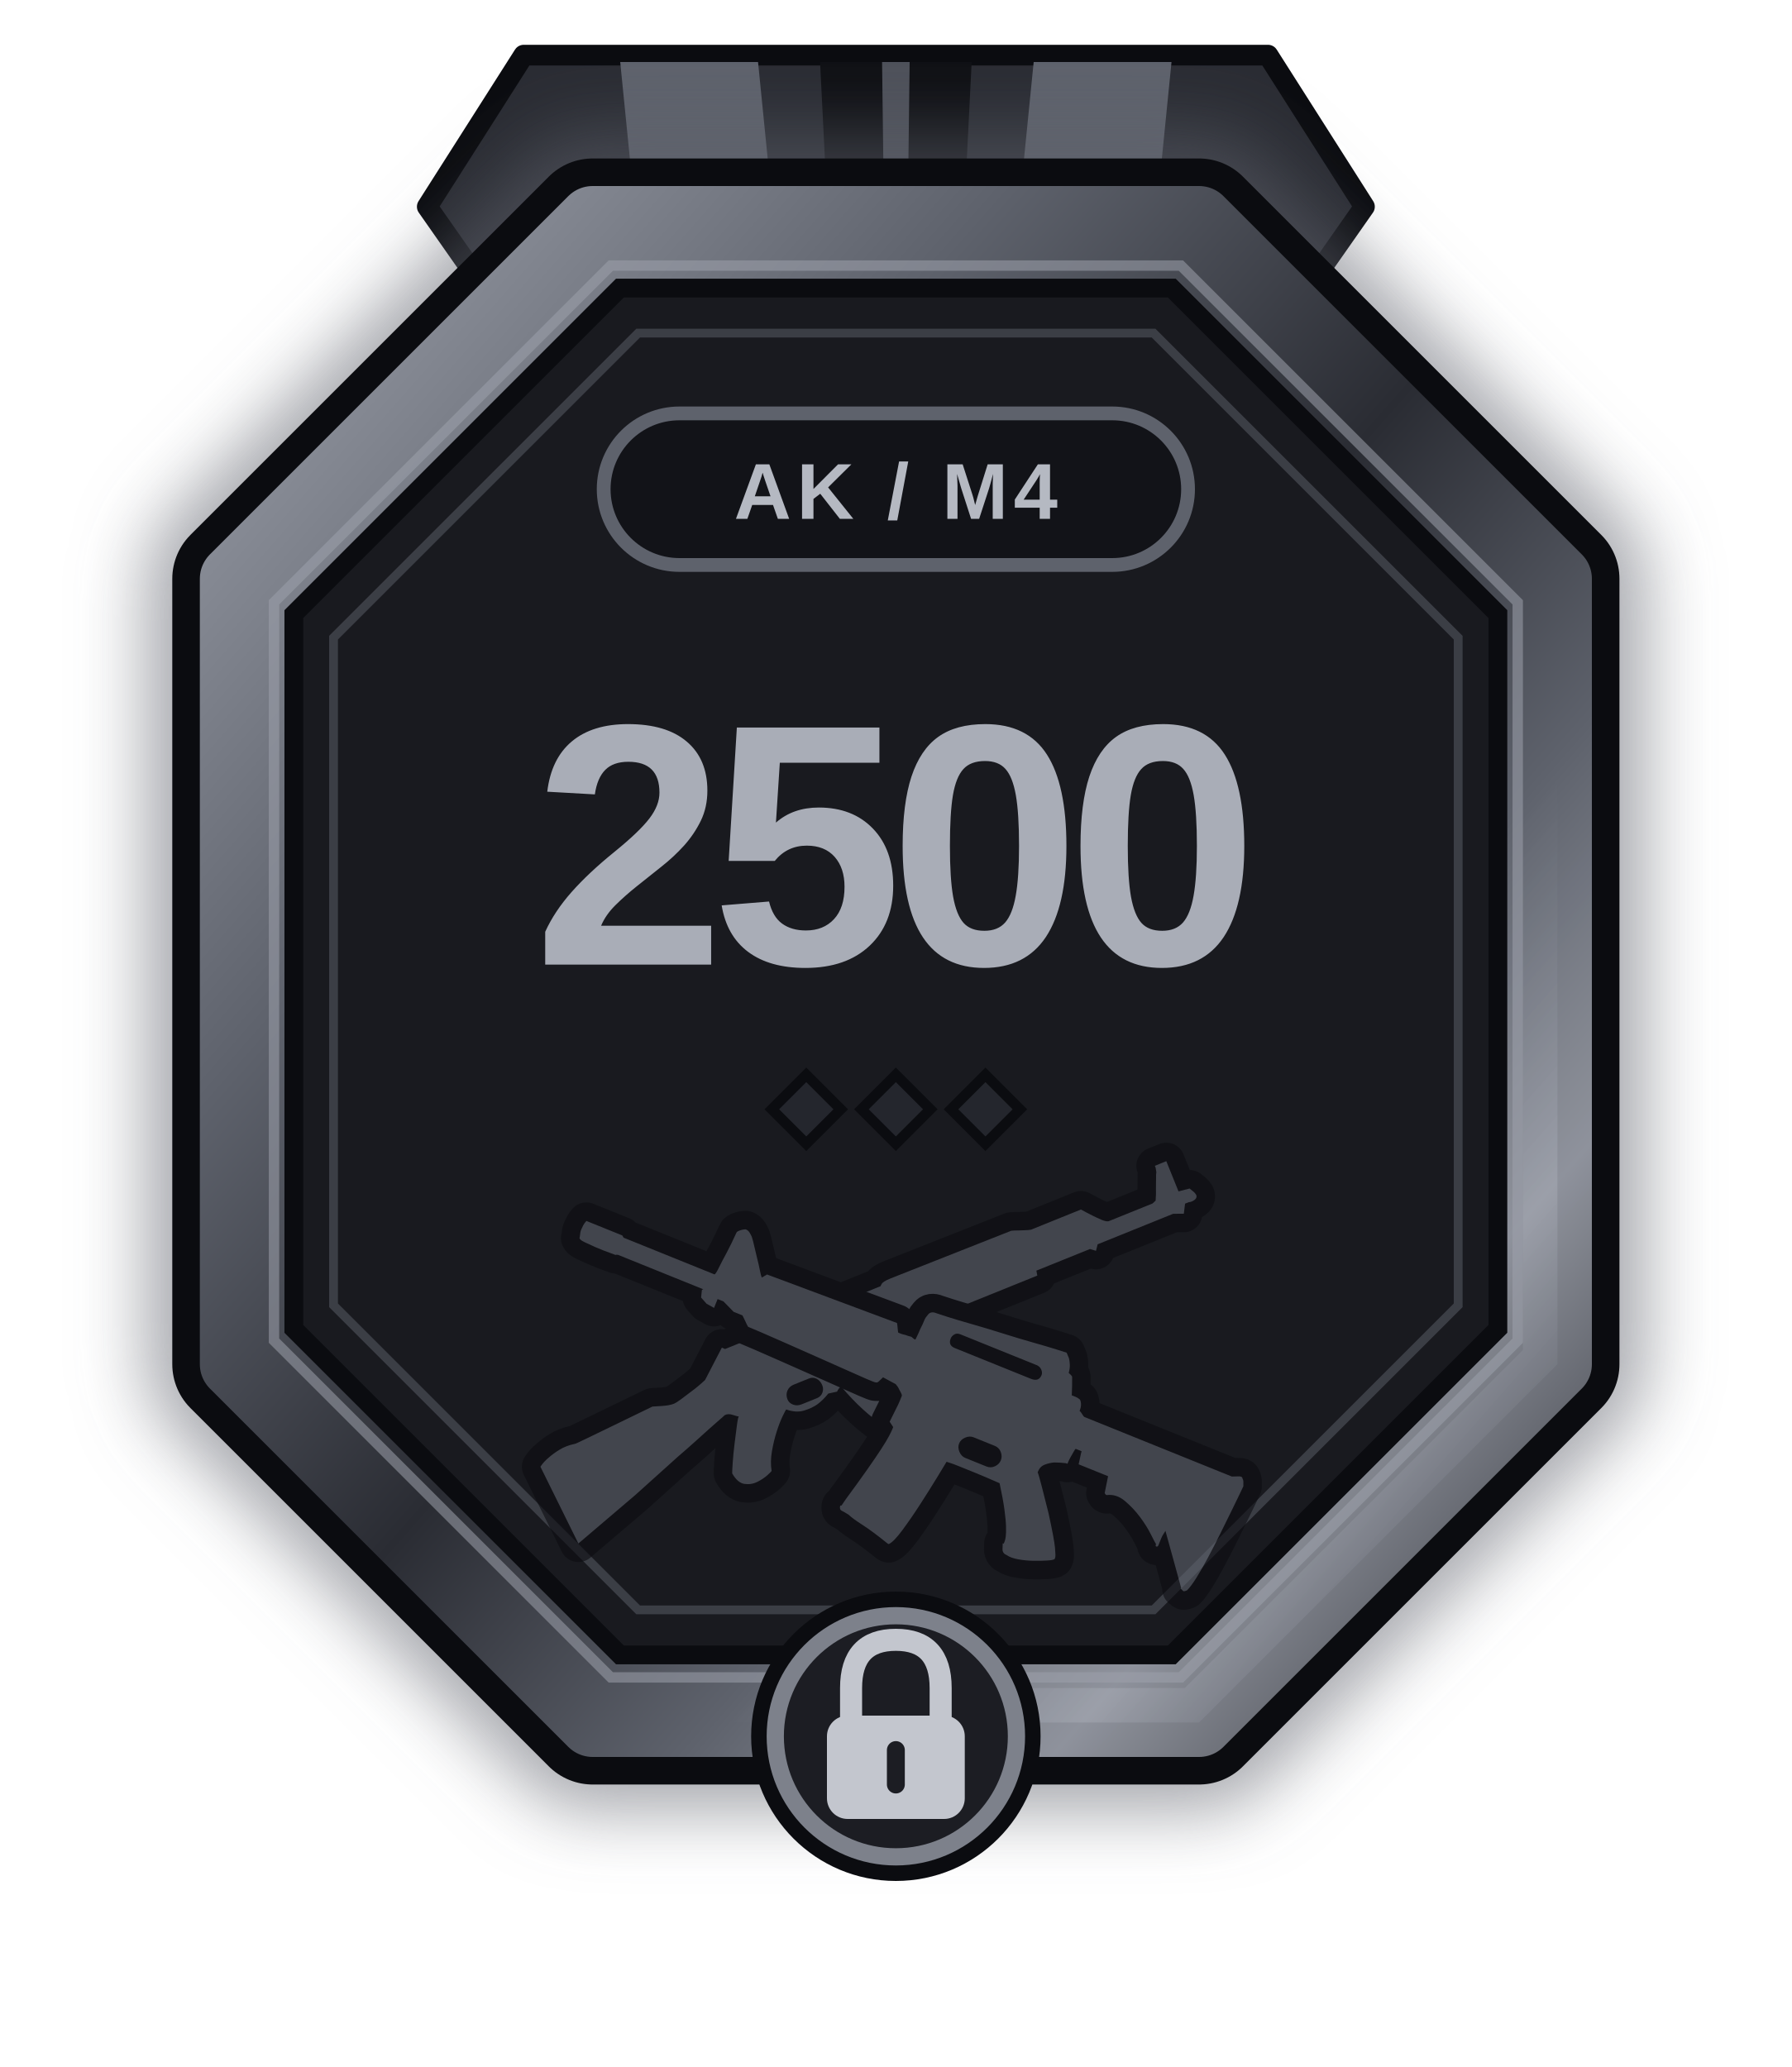
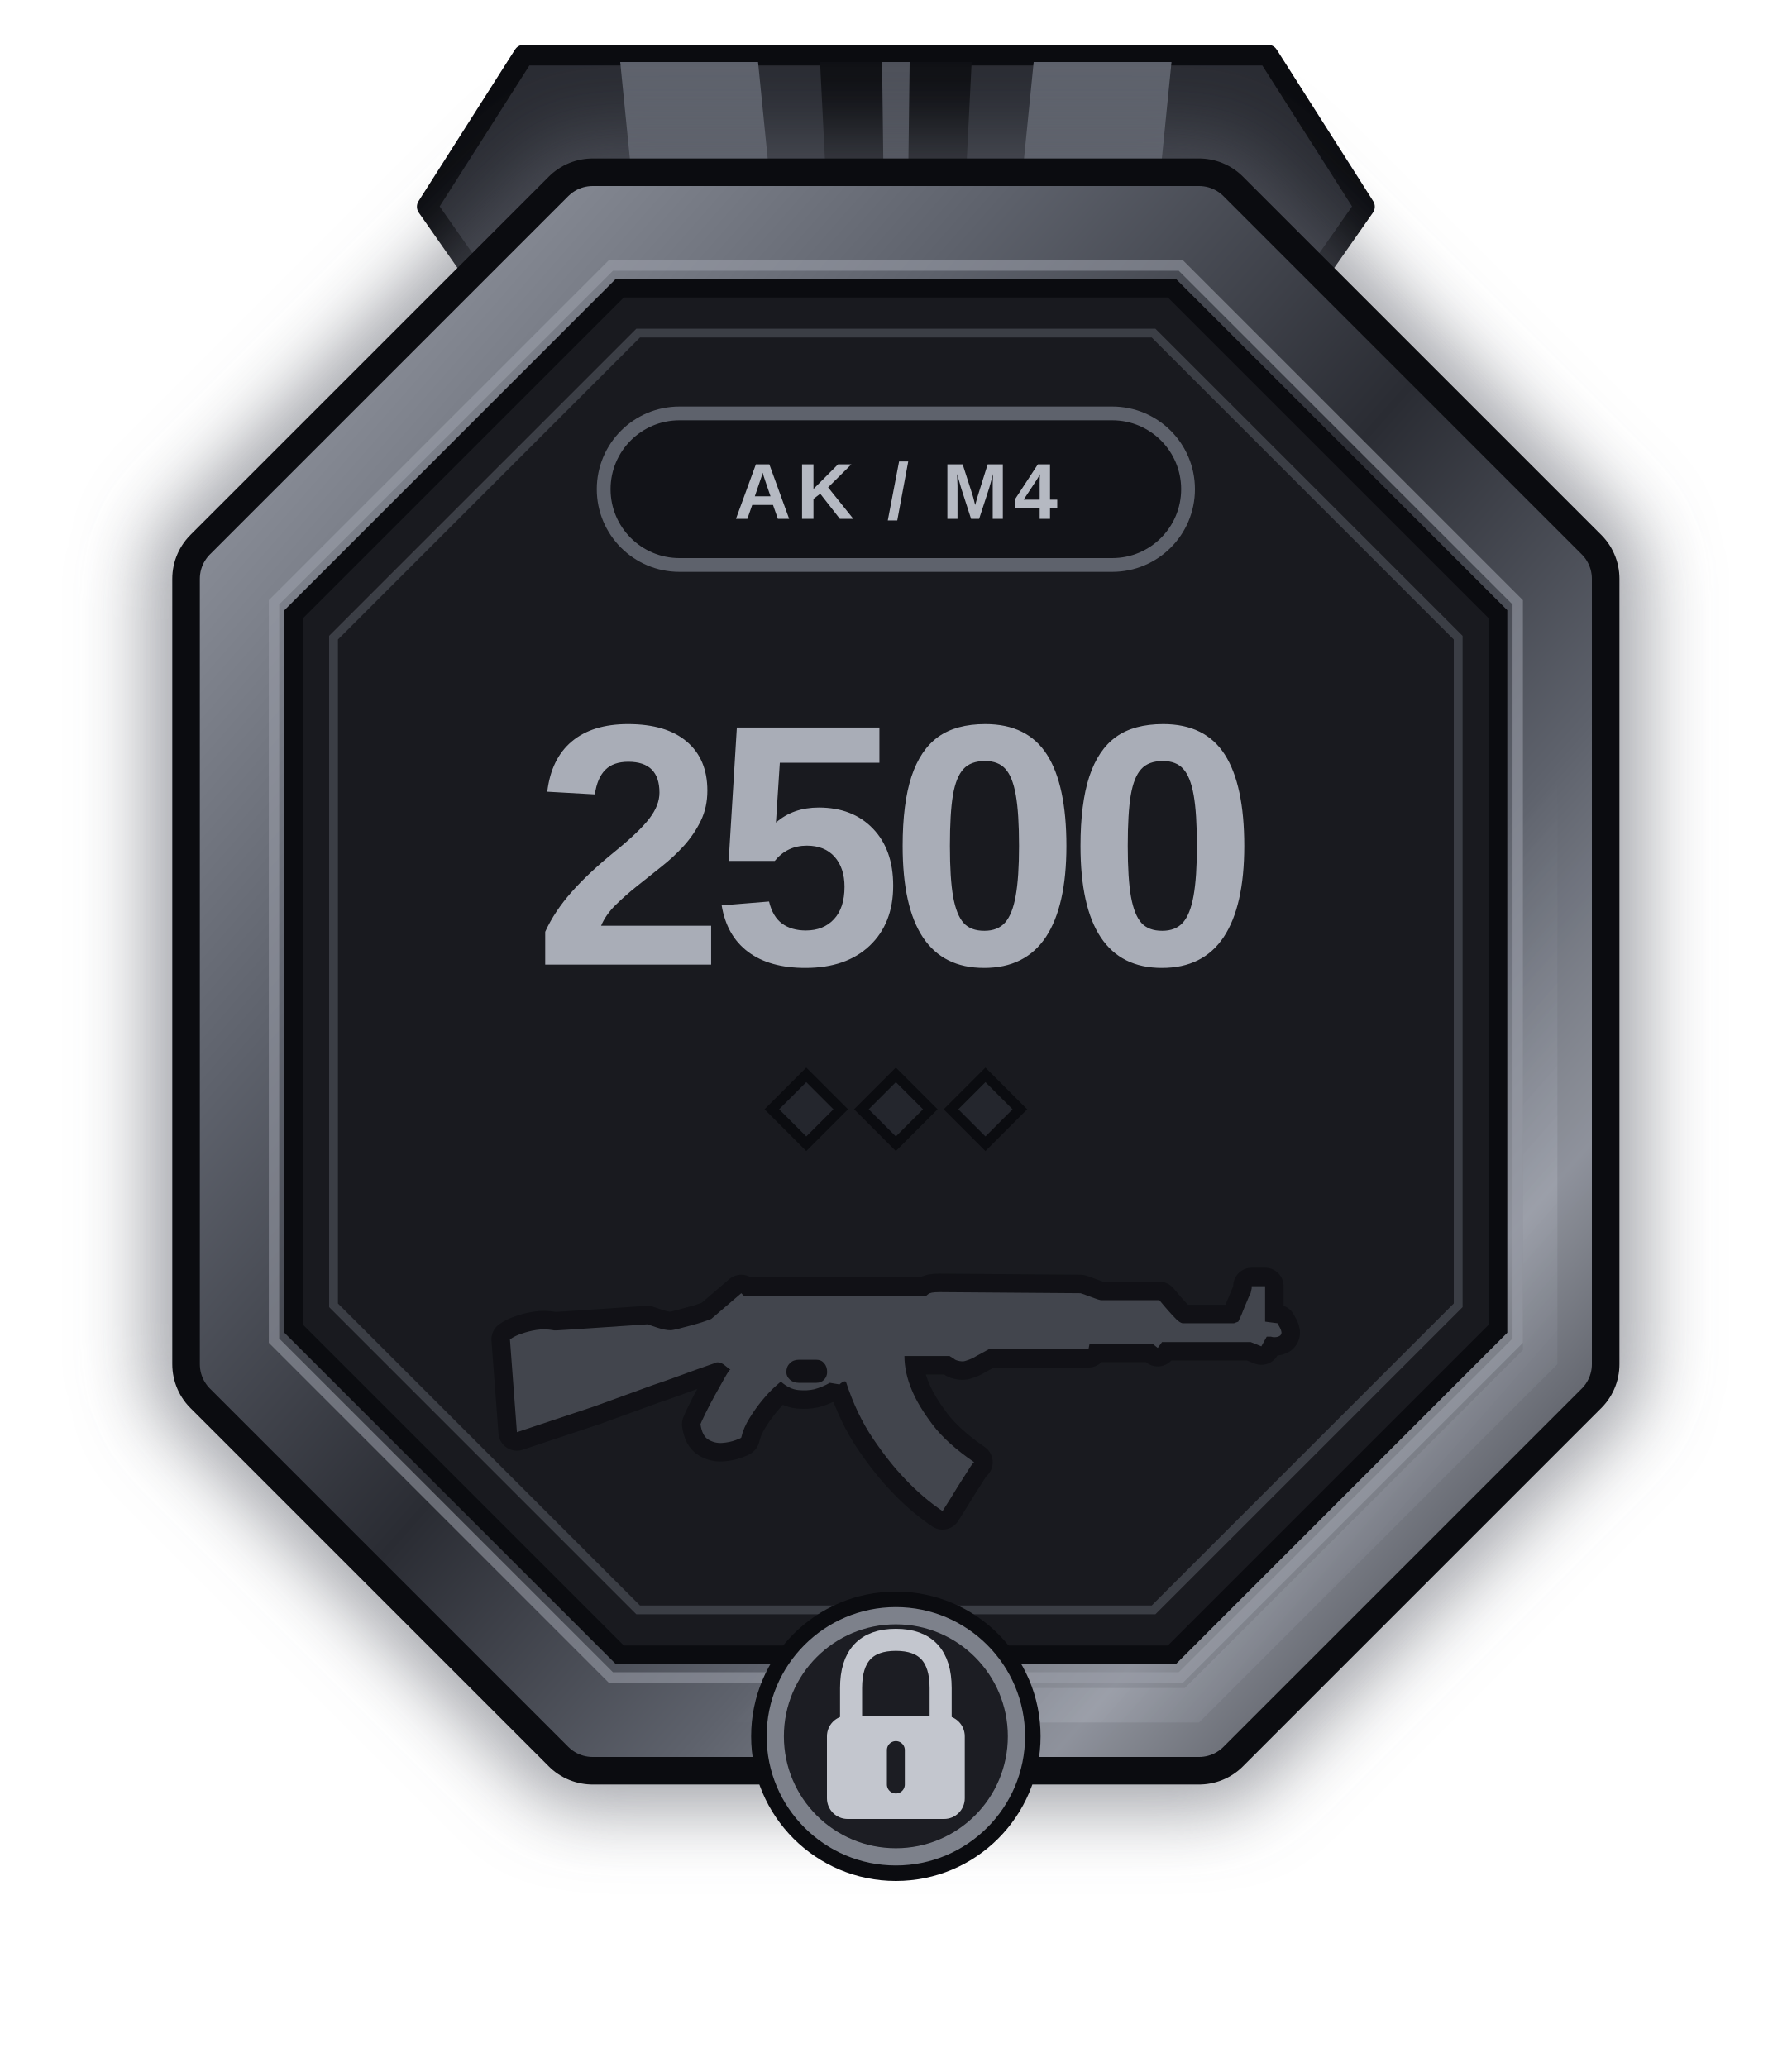
<svg xmlns="http://www.w3.org/2000/svg" width="260" height="300" viewBox="0 0 260 300">
  <defs>
    <linearGradient id="metal" x1="0" y1="0" x2="1" y2="1">
      <stop offset="0" stop-color="#9DA1AB" />
      <stop offset=".28" stop-color="#5E626C" />
      <stop offset=".5" stop-color="#2A2C33" />
      <stop offset=".68" stop-color="#5E626C" />
      <stop offset=".82" stop-color="#9DA1AB" stop-opacity=".9" />
      <stop offset="1" stop-color="#2A2C33" />
    </linearGradient>
    <clipPath id="recorte-forma">
      <path d="M86 32 H174 L226 84 V198 L174 250 H86 L34 198 V84 Z" />
    </clipPath>
    <filter id="resplandor-marco" x="-20%" y="-20%" width="140%" height="140%">
      <feGaussianBlur stdDeviation="5" />
    </filter>
  </defs>
  <g id="cinta">
    <path d="M76 8 L184 8 L198 30 L184 50 L76 50 L62 30 Z" fill="#2A2C33" stroke="#0B0C10" stroke-width="3" stroke-linejoin="round" />
    <path d="M90 9 L110 9 L114 49 L94 49 Z" fill="#5E626C" />
    <path d="M150 9 L170 9 L166 49 L146 49 Z" fill="#5E626C" />
    <path d="M119 9 L141 9 L139 49 L121 49 Z" fill="#0F1014" />
    <path d="M128 9 L132 9 L131.5 49 L128.5 49 Z" fill="#5E626C" opacity=".8" />
    <rect id="pasador" x="96" y="44" width="68" height="9" rx="4" fill="#5E626C" stroke="#0B0C10" stroke-width="2" />
  </g>
  <g id="forma-octagono">
    <path id="resplandor-marco" d="M86 32 H174 L226 84 V198 L174 250 H86 L34 198 V84 Z" fill="none" stroke="#5E626C" stroke-width="26" stroke-linejoin="round" opacity=".55" filter="url(#resplandor-marco)" />
    <path id="borde-exterior" d="M86 32 H174 L226 84 V198 L174 250 H86 L34 198 V84 Z" fill="#0B0C10" stroke="#0B0C10" stroke-width="18" stroke-linejoin="round" />
    <path id="marco-metal" d="M86 32 H174 L226 84 V198 L174 250 H86 L34 198 V84 Z" fill="url(#metal)" stroke="url(#metal)" stroke-width="10" stroke-linejoin="round" />
    <path id="filete-claro" d="M86 32 H174 L226 84 V198 L174 250 H86 L34 198 V84 Z" transform="translate(7.80 8.46) scale(0.94)" fill="none" stroke="#9DA1AB" stroke-width="1.6" opacity=".55" />
    <path id="cara" d="M86 32 H174 L226 84 V198 L174 250 H86 L34 198 V84 Z" transform="translate(11.70 12.69) scale(0.91)" fill="#191A1F" stroke="#0B0C10" stroke-width="3" />
    <path id="filete-acento" d="M86 32 H174 L226 84 V198 L174 250 H86 L34 198 V84 Z" transform="translate(19.50 21.15) scale(0.85)" fill="none" stroke="#5E626C" stroke-width="1.5" opacity=".5" />
  </g>
  <g id="textos-editables" font-family="Montserrat, Arial, sans-serif" text-anchor="middle">
    <g id="etiqueta">
      <rect x="87.6" y="60" width="84.8" height="22" rx="11" fill="#121318" stroke="#5E626C" stroke-width="2" />
      <text x="130" y="75.3" font-size="11.5" font-weight="800" letter-spacing=".8" fill="#B5B9C2">AK / M4</text>
    </g>
    <text id="numero" x="130" y="140" font-size="50" font-weight="900" letter-spacing="-2" fill="#A9ADB7">2500</text>
  </g>
  <g id="puntos-nivel">
    <path d="M117.0 156 L122.0 161 L117.0 166 L112.0 161 Z" fill="#24262D" stroke="#0B0C10" stroke-width="1.5" />
    <path d="M130.0 156 L135.0 161 L130.0 166 L125.0 161 Z" fill="#24262D" stroke="#0B0C10" stroke-width="1.5" />
    <path d="M143.0 156 L148.0 161 L143.0 166 L138.0 161 Z" fill="#24262D" stroke="#0B0C10" stroke-width="1.5" />
  </g>
  <g id="icono" opacity=".6" transform="translate(130 203) scale(1.12) translate(-130 -204)">
-     <g transform="rotate(-22 130 204)">
-       <g id="silueta-ak47">
-         <path d="M47 -878 Q57 -885 70 -889 Q81 -893 96.0 -895.5 Q111 -898 128 -895 Q128 -894 155.0 -896.0 Q182 -898 215 -900 L303 -906 Q312 -903 321 -900 Q336 -895 346 -895 Q350 -895 362.0 -898.0 Q374 -901 388 -905 Q404 -909 422 -916 L478 -964 L483 -959 L823 -959 Q823 -960 826 -962 Q828 -964 833.0 -965.0 Q838 -966 848 -966 L1110 -964 Q1117 -962 1124 -959 Q1130 -957 1136.5 -954.5 Q1143 -952 1148 -951 L1257 -951 Q1266 -940 1274 -931 Q1281 -923 1288.0 -916.0 Q1295 -909 1300 -908 L1396 -908 L1404 -911 Q1410 -923 1414 -934 Q1418 -943 1421.5 -952.0 Q1425 -961 1427 -964 Q1429 -972 1429 -973 L1429 -977 L1439 -977 L1454 -977 L1454 -918 L1454 -911 L1477 -908 Q1480 -903 1482 -899 Q1484 -895 1484.5 -891.5 Q1485 -888 1482 -885 Q1478 -882 1471 -882 Q1468 -882 1465 -883 L1457 -883 L1447 -865 L1427 -873 L1262 -873 L1254 -862 L1244 -870 L1127 -870 L1125 -860 L940 -860 L918 -848 Q910 -843 902.0 -840.0 Q894 -837 891 -837 Q885 -837 879 -839 Q876 -840 874 -842 L866 -847 L782 -847 Q782 -816 796 -783 Q808 -754 834.5 -719.0 Q861 -684 912 -649 Q910 -649 901.0 -634.5 Q892 -620 881 -603 Q869 -583 853 -558 Q816 -583 783 -618 Q754 -648 723.5 -693.0 Q693 -738 673 -799 Q671 -801 666 -798 Q663 -796 661 -794 L643 -797 Q629 -789 614 -785 Q601 -782 584.5 -783.5 Q568 -785 552 -799 Q551 -799 540.5 -789.5 Q530 -780 517.5 -765.0 Q505 -750 493.5 -731.5 Q482 -713 478 -695 Q478 -694 467.0 -690.0 Q456 -686 442.5 -685.0 Q429 -684 417.0 -691.0 Q405 -698 402 -720 Q403 -723 411.0 -739.5 Q419 -756 429.0 -774.0 Q439 -792 447.5 -807.0 Q456 -822 458 -822 Q456 -822 448.0 -829.0 Q440 -836 432 -835 Q430 -834 419.5 -830.5 Q409 -827 392.5 -821.0 Q376 -815 355.5 -807.5 Q335 -800 314 -793 Q265 -775 204 -753 L60 -705 L47 -878 L47 -878 Z M562 -817 Q562 -809 568.5 -803.0 Q575 -797 585 -797 L618 -797 Q627 -797 632.5 -803.0 Q638 -809 638 -817 Q638 -827 632.5 -833.5 Q627 -840 618 -840 L585 -840 Q575 -840 568.5 -833.5 Q562 -827 562 -817 Z" transform="translate(80.99 251.10) scale(0.06398 0.06398)" fill="#0B0C10" stroke="#0B0C10" stroke-width="75.0" stroke-linejoin="round" />
-         <path d="M47 -878 Q57 -885 70 -889 Q81 -893 96.0 -895.5 Q111 -898 128 -895 Q128 -894 155.0 -896.0 Q182 -898 215 -900 L303 -906 Q312 -903 321 -900 Q336 -895 346 -895 Q350 -895 362.0 -898.0 Q374 -901 388 -905 Q404 -909 422 -916 L478 -964 L483 -959 L823 -959 Q823 -960 826 -962 Q828 -964 833.0 -965.0 Q838 -966 848 -966 L1110 -964 Q1117 -962 1124 -959 Q1130 -957 1136.5 -954.5 Q1143 -952 1148 -951 L1257 -951 Q1266 -940 1274 -931 Q1281 -923 1288.0 -916.0 Q1295 -909 1300 -908 L1396 -908 L1404 -911 Q1410 -923 1414 -934 Q1418 -943 1421.5 -952.0 Q1425 -961 1427 -964 Q1429 -972 1429 -973 L1429 -977 L1439 -977 L1454 -977 L1454 -918 L1454 -911 L1477 -908 Q1480 -903 1482 -899 Q1484 -895 1484.5 -891.5 Q1485 -888 1482 -885 Q1478 -882 1471 -882 Q1468 -882 1465 -883 L1457 -883 L1447 -865 L1427 -873 L1262 -873 L1254 -862 L1244 -870 L1127 -870 L1125 -860 L940 -860 L918 -848 Q910 -843 902.0 -840.0 Q894 -837 891 -837 Q885 -837 879 -839 Q876 -840 874 -842 L866 -847 L782 -847 Q782 -816 796 -783 Q808 -754 834.5 -719.0 Q861 -684 912 -649 Q910 -649 901.0 -634.5 Q892 -620 881 -603 Q869 -583 853 -558 Q816 -583 783 -618 Q754 -648 723.5 -693.0 Q693 -738 673 -799 Q671 -801 666 -798 Q663 -796 661 -794 L643 -797 Q629 -789 614 -785 Q601 -782 584.5 -783.5 Q568 -785 552 -799 Q551 -799 540.5 -789.5 Q530 -780 517.5 -765.0 Q505 -750 493.5 -731.5 Q482 -713 478 -695 Q478 -694 467.0 -690.0 Q456 -686 442.5 -685.0 Q429 -684 417.0 -691.0 Q405 -698 402 -720 Q403 -723 411.0 -739.5 Q419 -756 429.0 -774.0 Q439 -792 447.5 -807.0 Q456 -822 458 -822 Q456 -822 448.0 -829.0 Q440 -836 432 -835 Q430 -834 419.5 -830.5 Q409 -827 392.5 -821.0 Q376 -815 355.5 -807.5 Q335 -800 314 -793 Q265 -775 204 -753 L60 -705 L47 -878 L47 -878 Z M562 -817 Q562 -809 568.5 -803.0 Q575 -797 585 -797 L618 -797 Q627 -797 632.5 -803.0 Q638 -809 638 -817 Q638 -827 632.5 -833.5 Q627 -840 618 -840 L585 -840 Q575 -840 568.5 -833.5 Q562 -827 562 -817 Z" transform="translate(80.99 251.10) scale(0.06398 0.06398)" fill="#5E626C" />
-       </g>
-     </g>
-     <g transform="rotate(22 130 204)">
-       <g id="silueta-m4a1">
-         <path d="M1423 -867 Q1425 -862 1425.5 -857.0 Q1426 -852 1426 -848 Q1426 -843 1424 -837 Q1423 -834 1423 -832 Q1422 -831 1420.0 -830.0 Q1418 -829 1411.0 -828.5 Q1404 -828 1389.5 -827.5 Q1375 -827 1350 -828 L1348 -828 L1347 -829 Q1346 -829 1345.0 -829.5 Q1344 -830 1343 -830 L1170 -830 L1172 -828 L1168 -814 L1154 -807 L1138 -805 L1138 -823 L1126 -823 L1101 -812 L1083 -812 Q1082 -811 1079.0 -808.5 Q1076 -806 1073 -803 Q1069 -799 1065 -796 Q1058 -796 1036.0 -795.5 Q1014 -795 985.5 -794.0 Q957 -793 925.0 -792.0 Q893 -791 866.0 -790.0 Q839 -789 821.0 -788.5 Q803 -788 802 -789 Q799 -789 797.0 -794.0 Q795 -799 793 -803 Q791 -803 779.5 -801.5 Q768 -800 766 -800 Q760 -797 756 -793 Q747 -786 747 -784 Q747 -783 747.0 -774.5 Q747 -766 748 -756 L750 -730 L740 -723 L740 -718 Q740 -714 741.0 -704.0 Q742 -694 745.5 -676.0 Q749 -658 755.5 -630.0 Q762 -602 772 -563 L775 -549 Q776 -549 777 -548 L777 -547 Q777 -545 775 -542 Q773 -540 770.0 -540.0 Q767 -540 756 -538 Q746 -534 724.5 -530.0 Q703 -526 667 -515 L665 -515 Q658 -522 651.0 -549.0 Q644 -576 638.0 -607.5 Q632 -639 627.5 -666.0 Q623 -693 622 -700 Q620 -700 615.0 -700.5 Q610 -701 598.0 -701.0 Q586 -701 566.0 -701.0 Q546 -701 514 -700 Q497 -675 487.0 -657.5 Q477 -640 472.0 -628.5 Q467 -617 465.5 -611.0 Q464 -605 464 -602 L464 -597 L466 -597 L462 -586 Q459 -579 450 -579 Q441 -577 427.0 -580.0 Q413 -583 400.0 -588.0 Q387 -593 376.5 -598.0 Q366 -603 364 -606 L364 -609 Q364 -612 371.5 -626.5 Q379 -641 407 -682 Q423 -704 437.0 -723.0 Q451 -742 455 -746 L455 -748 Q455 -758 448.0 -764.5 Q441 -771 433 -775 Q423 -779 412 -782 L409 -782 Q409 -790 408 -797 Q407 -803 406.5 -808.0 Q406 -813 405 -814 L393 -814 Q393 -813 392.5 -809.5 Q392 -806 391 -801 L389 -789 L329 -789 Q329 -788 323 -757 L320 -755 L318 -755 Q302 -764 282.0 -757.5 Q262 -751 244.0 -740.0 Q226 -729 213.0 -717.5 Q200 -706 197 -704 Q197 -700 195 -700 Q192 -700 192 -704 L192 -714 L192 -718 Q192 -723 191.0 -727.5 Q190 -732 190 -734 Q188 -731 177.0 -717.0 Q166 -703 154 -687 L122 -645 L122 -643 Q120 -643 118.5 -642.0 Q117 -641 115 -641 Q113 -642 111 -644 L110 -645 Q106 -654 102.5 -673.5 Q99 -693 96.5 -717.0 Q94 -741 92.0 -766.5 Q90 -792 88.5 -813.5 Q87 -835 86.0 -850.0 Q85 -865 85 -867 Q86 -869 87 -872 Q89 -878 92 -880 Q94 -884 100.5 -881.0 Q107 -878 112 -876 L412 -876 Q414 -876 418.5 -879.5 Q423 -883 425 -883 Q425 -896 432 -903 Q437 -905 442.0 -905.0 Q447 -905 450 -905 Q450 -906 452.0 -911.0 Q454 -916 456 -922 Q459 -929 462 -937 Q462 -939 471 -942 Q472 -951 475.0 -957.5 Q478 -964 481 -968 Q485 -972 489 -976 Q490 -976 509.0 -974.5 Q528 -973 555.5 -970.0 Q583 -967 615.0 -964.5 Q647 -962 675.0 -959.0 Q703 -956 722.5 -954.5 Q742 -953 745 -953 Q756 -953 758.5 -945.0 Q761 -937 761 -935 Q761 -923 762 -914 Q762 -906 762.5 -899.5 Q763 -893 763 -892 L766 -892 L772 -894 Q779 -893 784 -893 Q789 -892 792.5 -892.0 Q796 -892 798 -892 Q799 -893 803 -901 Q805 -905 807 -908 L1069 -901 Q1070 -899 1072 -897 Q1073 -895 1076 -892 Q1079 -895 1084.5 -903.5 Q1090 -912 1097.0 -921.5 Q1104 -931 1110.5 -940.5 Q1117 -950 1122 -956 Q1125 -959 1129.0 -962.0 Q1133 -965 1138 -965 Q1143 -963 1147.5 -959.0 Q1152 -955 1152 -953 Q1153 -929 1155 -910 Q1157 -893 1158.0 -879.0 Q1159 -865 1161 -864 L1346 -864 L1350 -867 L1421 -867 L1423 -867 L1423 -867 Z M592 -720 Q600 -720 606.5 -726.5 Q613 -733 613 -741 Q613 -749 606.5 -755.5 Q600 -762 592 -762 L549 -762 Q540 -762 534.0 -755.5 Q528 -749 528 -741 Q528 -733 534.0 -726.5 Q540 -720 549 -720 L592 -720 L592 -720 Z M688 -905 Q702 -905 702 -919 Q702 -924 698.5 -928.5 Q695 -933 688 -933 L533 -933 Q526 -933 521.5 -928.5 Q517 -924 517 -919 Q517 -905 533 -905 L688 -905 L688 -905 Z" transform="translate(181.83 257.15) scale(-0.06861 0.06861)" fill="#0B0C10" stroke="#0B0C10" stroke-width="70.0" stroke-linejoin="round" />
-         <path d="M1423 -867 Q1425 -862 1425.5 -857.0 Q1426 -852 1426 -848 Q1426 -843 1424 -837 Q1423 -834 1423 -832 Q1422 -831 1420.0 -830.0 Q1418 -829 1411.0 -828.5 Q1404 -828 1389.5 -827.5 Q1375 -827 1350 -828 L1348 -828 L1347 -829 Q1346 -829 1345.0 -829.5 Q1344 -830 1343 -830 L1170 -830 L1172 -828 L1168 -814 L1154 -807 L1138 -805 L1138 -823 L1126 -823 L1101 -812 L1083 -812 Q1082 -811 1079.0 -808.5 Q1076 -806 1073 -803 Q1069 -799 1065 -796 Q1058 -796 1036.0 -795.5 Q1014 -795 985.5 -794.0 Q957 -793 925.0 -792.0 Q893 -791 866.0 -790.0 Q839 -789 821.0 -788.5 Q803 -788 802 -789 Q799 -789 797.0 -794.0 Q795 -799 793 -803 Q791 -803 779.5 -801.5 Q768 -800 766 -800 Q760 -797 756 -793 Q747 -786 747 -784 Q747 -783 747.0 -774.5 Q747 -766 748 -756 L750 -730 L740 -723 L740 -718 Q740 -714 741.0 -704.0 Q742 -694 745.5 -676.0 Q749 -658 755.5 -630.0 Q762 -602 772 -563 L775 -549 Q776 -549 777 -548 L777 -547 Q777 -545 775 -542 Q773 -540 770.0 -540.0 Q767 -540 756 -538 Q746 -534 724.5 -530.0 Q703 -526 667 -515 L665 -515 Q658 -522 651.0 -549.0 Q644 -576 638.0 -607.5 Q632 -639 627.5 -666.0 Q623 -693 622 -700 Q620 -700 615.0 -700.5 Q610 -701 598.0 -701.0 Q586 -701 566.0 -701.0 Q546 -701 514 -700 Q497 -675 487.0 -657.5 Q477 -640 472.0 -628.5 Q467 -617 465.5 -611.0 Q464 -605 464 -602 L464 -597 L466 -597 L462 -586 Q459 -579 450 -579 Q441 -577 427.0 -580.0 Q413 -583 400.0 -588.0 Q387 -593 376.5 -598.0 Q366 -603 364 -606 L364 -609 Q364 -612 371.5 -626.5 Q379 -641 407 -682 Q423 -704 437.0 -723.0 Q451 -742 455 -746 L455 -748 Q455 -758 448.0 -764.5 Q441 -771 433 -775 Q423 -779 412 -782 L409 -782 Q409 -790 408 -797 Q407 -803 406.5 -808.0 Q406 -813 405 -814 L393 -814 Q393 -813 392.5 -809.5 Q392 -806 391 -801 L389 -789 L329 -789 Q329 -788 323 -757 L320 -755 L318 -755 Q302 -764 282.0 -757.5 Q262 -751 244.0 -740.0 Q226 -729 213.0 -717.5 Q200 -706 197 -704 Q197 -700 195 -700 Q192 -700 192 -704 L192 -714 L192 -718 Q192 -723 191.0 -727.5 Q190 -732 190 -734 Q188 -731 177.0 -717.0 Q166 -703 154 -687 L122 -645 L122 -643 Q120 -643 118.5 -642.0 Q117 -641 115 -641 Q113 -642 111 -644 L110 -645 Q106 -654 102.5 -673.5 Q99 -693 96.5 -717.0 Q94 -741 92.0 -766.5 Q90 -792 88.5 -813.5 Q87 -835 86.0 -850.0 Q85 -865 85 -867 Q86 -869 87 -872 Q89 -878 92 -880 Q94 -884 100.5 -881.0 Q107 -878 112 -876 L412 -876 Q414 -876 418.5 -879.5 Q423 -883 425 -883 Q425 -896 432 -903 Q437 -905 442.0 -905.0 Q447 -905 450 -905 Q450 -906 452.0 -911.0 Q454 -916 456 -922 Q459 -929 462 -937 Q462 -939 471 -942 Q472 -951 475.0 -957.5 Q478 -964 481 -968 Q485 -972 489 -976 Q490 -976 509.0 -974.5 Q528 -973 555.5 -970.0 Q583 -967 615.0 -964.5 Q647 -962 675.0 -959.0 Q703 -956 722.5 -954.5 Q742 -953 745 -953 Q756 -953 758.5 -945.0 Q761 -937 761 -935 Q761 -923 762 -914 Q762 -906 762.5 -899.5 Q763 -893 763 -892 L766 -892 L772 -894 Q779 -893 784 -893 Q789 -892 792.5 -892.0 Q796 -892 798 -892 Q799 -893 803 -901 Q805 -905 807 -908 L1069 -901 Q1070 -899 1072 -897 Q1073 -895 1076 -892 Q1079 -895 1084.5 -903.5 Q1090 -912 1097.0 -921.5 Q1104 -931 1110.5 -940.5 Q1117 -950 1122 -956 Q1125 -959 1129.0 -962.0 Q1133 -965 1138 -965 Q1143 -963 1147.5 -959.0 Q1152 -955 1152 -953 Q1153 -929 1155 -910 Q1157 -893 1158.0 -879.0 Q1159 -865 1161 -864 L1346 -864 L1350 -867 L1421 -867 L1423 -867 L1423 -867 Z M592 -720 Q600 -720 606.5 -726.5 Q613 -733 613 -741 Q613 -749 606.5 -755.5 Q600 -762 592 -762 L549 -762 Q540 -762 534.0 -755.5 Q528 -749 528 -741 Q528 -733 534.0 -726.5 Q540 -720 549 -720 L592 -720 L592 -720 Z M688 -905 Q702 -905 702 -919 Q702 -924 698.5 -928.5 Q695 -933 688 -933 L533 -933 Q526 -933 521.5 -928.5 Q517 -924 517 -919 Q517 -905 533 -905 L688 -905 L688 -905 Z" transform="translate(181.83 257.15) scale(-0.06861 0.06861)" fill="#5E626C" />
-       </g>
+     <g id="silueta-ak47">
+       <path d="M47 -878 Q57 -885 70 -889 Q81 -893 96.0 -895.5 Q111 -898 128 -895 Q128 -894 155.0 -896.0 Q182 -898 215 -900 L303 -906 Q312 -903 321 -900 Q336 -895 346 -895 Q350 -895 362.0 -898.0 Q374 -901 388 -905 Q404 -909 422 -916 L478 -964 L483 -959 L823 -959 Q823 -960 826 -962 Q828 -964 833.0 -965.0 Q838 -966 848 -966 L1110 -964 Q1117 -962 1124 -959 Q1130 -957 1136.5 -954.5 Q1143 -952 1148 -951 L1257 -951 Q1266 -940 1274 -931 Q1281 -923 1288.0 -916.0 Q1295 -909 1300 -908 L1396 -908 L1404 -911 Q1410 -923 1414 -934 Q1418 -943 1421.5 -952.0 Q1425 -961 1427 -964 Q1429 -972 1429 -973 L1429 -977 L1439 -977 L1454 -977 L1454 -918 L1454 -911 L1477 -908 Q1480 -903 1482 -899 Q1484 -895 1484.5 -891.5 Q1485 -888 1482 -885 Q1478 -882 1471 -882 Q1468 -882 1465 -883 L1457 -883 L1447 -865 L1427 -873 L1262 -873 L1254 -862 L1244 -870 L1127 -870 L1125 -860 L940 -860 L918 -848 Q910 -843 902.0 -840.0 Q894 -837 891 -837 Q885 -837 879 -839 Q876 -840 874 -842 L866 -847 L782 -847 Q782 -816 796 -783 Q808 -754 834.5 -719.0 Q861 -684 912 -649 Q910 -649 901.0 -634.5 Q892 -620 881 -603 Q869 -583 853 -558 Q816 -583 783 -618 Q754 -648 723.5 -693.0 Q693 -738 673 -799 Q671 -801 666 -798 Q663 -796 661 -794 L643 -797 Q629 -789 614 -785 Q601 -782 584.5 -783.5 Q568 -785 552 -799 Q551 -799 540.5 -789.5 Q530 -780 517.5 -765.0 Q505 -750 493.5 -731.5 Q482 -713 478 -695 Q478 -694 467.0 -690.0 Q456 -686 442.5 -685.0 Q429 -684 417.0 -691.0 Q405 -698 402 -720 Q403 -723 411.0 -739.5 Q419 -756 429.0 -774.0 Q439 -792 447.5 -807.0 Q456 -822 458 -822 Q456 -822 448.0 -829.0 Q440 -836 432 -835 Q430 -834 419.5 -830.5 Q409 -827 392.5 -821.0 Q376 -815 355.5 -807.5 Q335 -800 314 -793 Q265 -775 204 -753 L60 -705 L47 -878 L47 -878 Z M562 -817 Q562 -809 568.5 -803.0 Q575 -797 585 -797 L618 -797 Q627 -797 632.5 -803.0 Q638 -809 638 -817 Q638 -827 632.5 -833.5 Q627 -840 618 -840 L585 -840 Q575 -840 568.5 -833.5 Q562 -827 562 -817 Z" transform="translate(76.73 257.37) scale(0.06954 0.06954)" fill="#0B0C10" stroke="#0B0C10" stroke-width="69.0" stroke-linejoin="round" />
+       <path d="M47 -878 Q57 -885 70 -889 Q81 -893 96.0 -895.5 Q111 -898 128 -895 Q128 -894 155.0 -896.0 Q182 -898 215 -900 L303 -906 Q312 -903 321 -900 Q336 -895 346 -895 Q350 -895 362.0 -898.0 Q374 -901 388 -905 Q404 -909 422 -916 L478 -964 L483 -959 L823 -959 Q823 -960 826 -962 Q828 -964 833.0 -965.0 Q838 -966 848 -966 L1110 -964 Q1117 -962 1124 -959 Q1130 -957 1136.5 -954.5 Q1143 -952 1148 -951 L1257 -951 Q1266 -940 1274 -931 Q1281 -923 1288.0 -916.0 Q1295 -909 1300 -908 L1396 -908 L1404 -911 Q1410 -923 1414 -934 Q1418 -943 1421.5 -952.0 Q1425 -961 1427 -964 Q1429 -972 1429 -973 L1429 -977 L1439 -977 L1454 -977 L1454 -918 L1454 -911 L1477 -908 Q1480 -903 1482 -899 Q1484 -895 1484.5 -891.5 Q1485 -888 1482 -885 Q1478 -882 1471 -882 Q1468 -882 1465 -883 L1457 -883 L1447 -865 L1427 -873 L1262 -873 L1254 -862 L1244 -870 L1127 -870 L1125 -860 L940 -860 L918 -848 Q910 -843 902.0 -840.0 Q894 -837 891 -837 Q885 -837 879 -839 Q876 -840 874 -842 L866 -847 L782 -847 Q782 -816 796 -783 Q808 -754 834.5 -719.0 Q861 -684 912 -649 Q910 -649 901.0 -634.5 Q892 -620 881 -603 Q869 -583 853 -558 Q816 -583 783 -618 Q754 -648 723.5 -693.0 Q693 -738 673 -799 Q671 -801 666 -798 Q663 -796 661 -794 L643 -797 Q629 -789 614 -785 Q601 -782 584.5 -783.5 Q568 -785 552 -799 Q551 -799 540.5 -789.5 Q530 -780 517.5 -765.0 Q505 -750 493.5 -731.5 Q482 -713 478 -695 Q478 -694 467.0 -690.0 Q456 -686 442.5 -685.0 Q429 -684 417.0 -691.0 Q405 -698 402 -720 Q403 -723 411.0 -739.5 Q419 -756 429.0 -774.0 Q439 -792 447.5 -807.0 Q456 -822 458 -822 Q456 -822 448.0 -829.0 Q440 -836 432 -835 Q430 -834 419.5 -830.5 Q409 -827 392.5 -821.0 Q376 -815 355.5 -807.5 Q335 -800 314 -793 Q265 -775 204 -753 L60 -705 L47 -878 L47 -878 Z M562 -817 Q562 -809 568.5 -803.0 Q575 -797 585 -797 L618 -797 Q627 -797 632.5 -803.0 Q638 -809 638 -817 Q638 -827 632.5 -833.5 Q627 -840 618 -840 L585 -840 Q575 -840 568.5 -833.5 Q562 -827 562 -817 Z" transform="translate(76.73 257.37) scale(0.06954 0.06954)" fill="#5E626C" />
    </g>
  </g>
  <g id="candado">
    <circle cx="130" cy="252" r="21" fill="#0B0C10" />
    <circle cx="130" cy="252" r="17.5" fill="#1C1D23" stroke="#7D818B" stroke-width="2.5" />
    <path d="M123.5 250 V245 Q123.5 238 130 238 Q136.5 238 136.5 245 V250" fill="none" stroke="#C3C6CE" stroke-width="3.2" stroke-linecap="round" />
    <rect x="120" y="249" width="20" height="15" rx="3" fill="#C3C6CE" />
    <path d="M130 254 V259" stroke="#1C1D23" stroke-width="2.6" stroke-linecap="round" />
  </g>
</svg>
